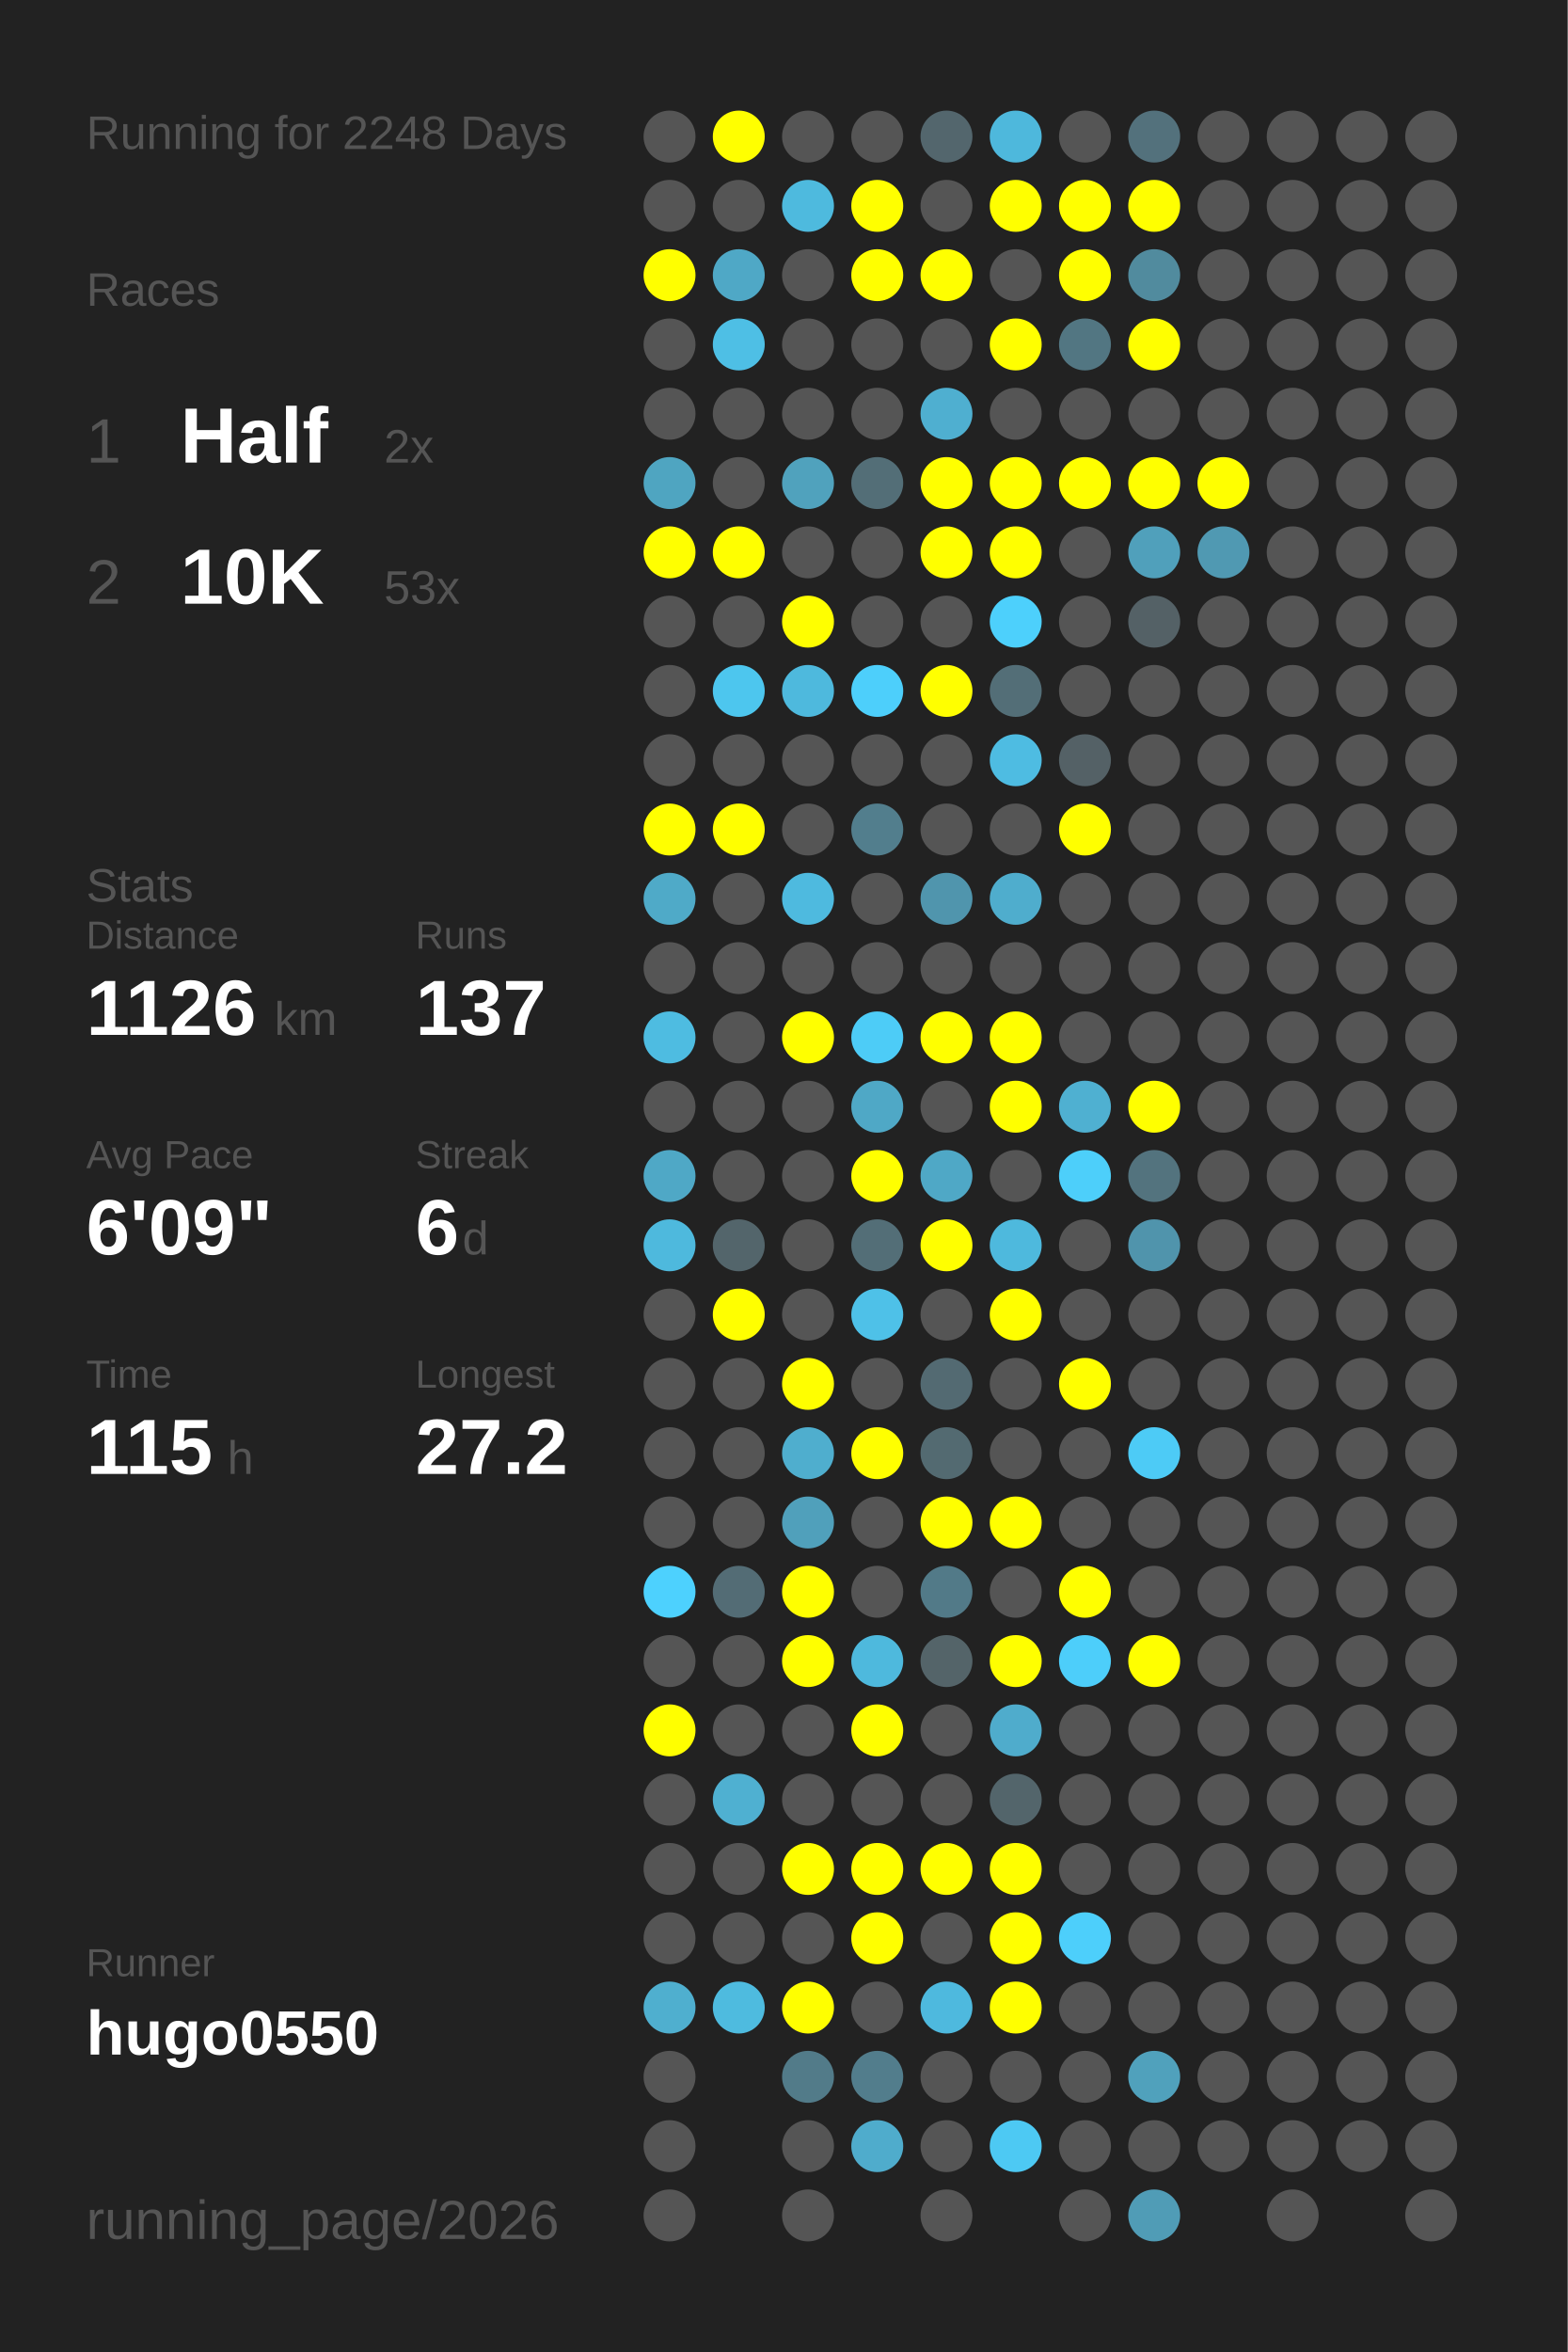
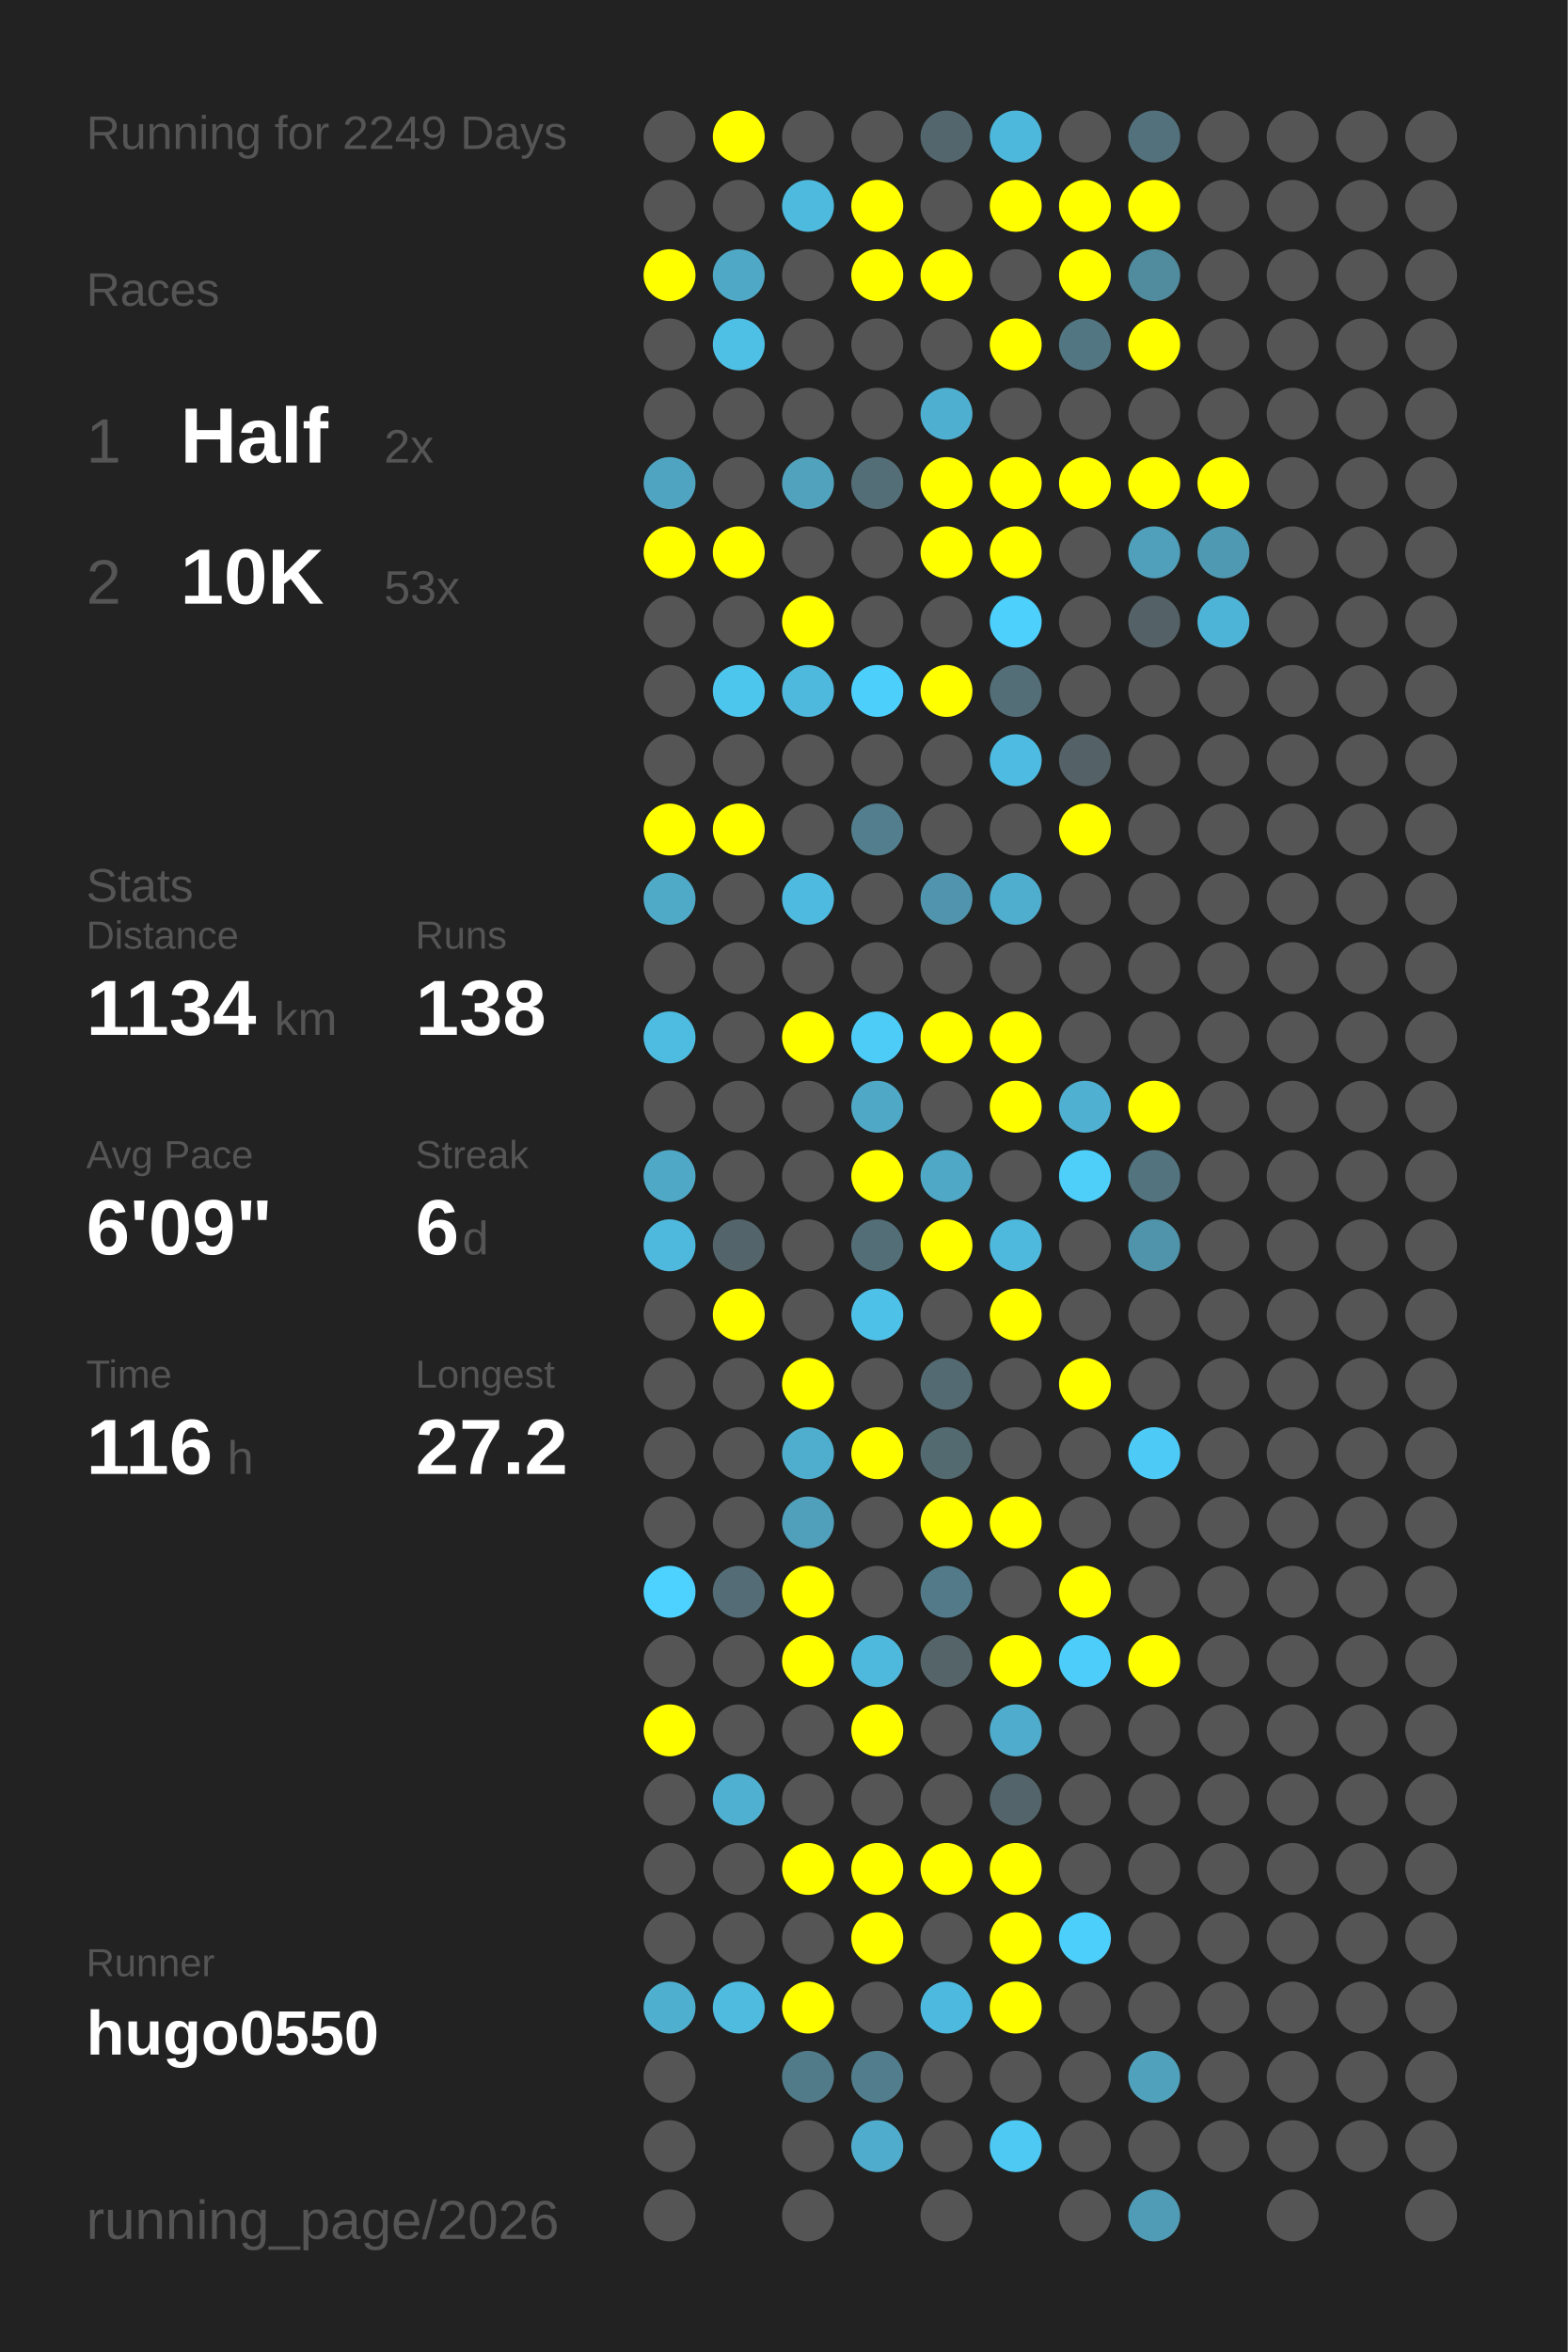
<svg xmlns="http://www.w3.org/2000/svg" baseProfile="full" height="300mm" version="1.1" viewBox="0,0,200,300" width="200mm">
  <defs />
  <rect fill="#222222" height="300" width="200" x="0" y="0" />
-   <text fill="#555555" style="font-size:6px; font-family:Arial;" x="11" y="19">Running for 2248 Days</text>
+   <text fill="#555555" style="font-size:6px; font-family:Arial;" x="11" y="19">Running for 2249 Days</text>
  <text fill="#555555" style="font-size:6px; font-family:Arial;" x="11" y="39">Races</text>
  <text fill="#555555" style="font-size:8px; font-family:Arial;" x="11" y="59">1</text>
  <text fill="#FFFFFF" style="font-size:10px; font-family:Arial; font-weight:bold;" x="23" y="59">Half</text>
  <text fill="#555555" style="font-size:6px; font-family:Arial;" x="49" y="59">2x</text>
  <text fill="#555555" style="font-size:8px; font-family:Arial;" x="11" y="77">2</text>
  <text fill="#FFFFFF" style="font-size:10px; font-family:Arial; font-weight:bold;" x="23" y="77">10K</text>
  <text fill="#555555" style="font-size:6px; font-family:Arial;" x="49" y="77">53x</text>
  <text fill="#555555" style="font-size:6px; font-family:Arial;" x="11" y="115">Stats</text>
  <text fill="#555555" style="font-size:5px; font-family:Arial;" x="11" y="121">Distance</text>
-   <text fill="#FFFFFF" style="font-size:10px; font-family:Arial; font-weight:bold;" x="11" y="132">1126</text>
+   <text fill="#FFFFFF" style="font-size:10px; font-family:Arial; font-weight:bold;" x="11" y="132">1134</text>
  <text fill="#555555" style="font-size:6px; font-family:Arial;" x="35" y="132">km</text>
  <text fill="#555555" style="font-size:5px; font-family:Arial;" x="53" y="121">Runs</text>
-   <text fill="#FFFFFF" style="font-size:10px; font-family:Arial; font-weight:bold;" x="53" y="132">137</text>
+   <text fill="#FFFFFF" style="font-size:10px; font-family:Arial; font-weight:bold;" x="53" y="132">138</text>
  <text fill="#555555" style="font-size:5px; font-family:Arial;" x="11" y="149">Avg Pace</text>
  <text fill="#FFFFFF" style="font-size:10px; font-family:Arial; font-weight:bold;" x="11" y="160">6'09"</text>
  <text fill="#555555" style="font-size:5px; font-family:Arial;" x="53" y="149">Streak</text>
  <text fill="#FFFFFF" style="font-size:10px; font-family:Arial; font-weight:bold;" x="53" y="160">6</text>
  <text fill="#555555" style="font-size:6px; font-family:Arial;" x="59" y="160">d</text>
  <text fill="#555555" style="font-size:5px; font-family:Arial;" x="11" y="177">Time</text>
-   <text fill="#FFFFFF" style="font-size:10px; font-family:Arial; font-weight:bold;" x="11" y="188">115</text>
+   <text fill="#FFFFFF" style="font-size:10px; font-family:Arial; font-weight:bold;" x="11" y="188">116</text>
  <text fill="#555555" style="font-size:6px; font-family:Arial;" x="29" y="188">h</text>
  <text fill="#555555" style="font-size:5px; font-family:Arial;" x="53" y="177">Longest</text>
  <text fill="#FFFFFF" style="font-size:10px; font-family:Arial; font-weight:bold;" x="53" y="188">27.2</text>
  <text fill="#555555" style="font-size:5px; font-family:Arial;" x="11" y="252.065">Runner</text>
  <text fill="#FFFFFF" style="font-size:8px; font-family:Arial; font-weight:bold;" x="11" y="262.065">hugo0550</text>
  <text fill="#555555" style="font-size:7px; font-family:Arial;" x="11" y="285.581">running_page/2026</text>
  <circle cx="85.417" cy="17.419" fill="#555555" r="3.312" />
  <circle cx="85.417" cy="26.258" fill="#555555" r="3.312" />
  <circle cx="85.417" cy="35.097" fill="#FFFF00" r="3.312" />
  <circle cx="85.417" cy="43.935" fill="#555555" r="3.312" />
  <circle cx="85.417" cy="52.774" fill="#555555" r="3.312" />
  <circle cx="85.417" cy="61.613" fill="#4fa5c1" r="3.312" />
  <circle cx="85.417" cy="70.452" fill="#FFFF00" r="3.312" />
  <circle cx="85.417" cy="79.29" fill="#555555" r="3.312" />
  <circle cx="85.417" cy="88.129" fill="#555555" r="3.312" />
  <circle cx="85.417" cy="96.968" fill="#555555" r="3.312" />
  <circle cx="85.417" cy="105.806" fill="#FFFF00" r="3.312" />
  <circle cx="85.417" cy="114.645" fill="#4faac8" r="3.312" />
  <circle cx="85.417" cy="123.484" fill="#555555" r="3.312" />
  <circle cx="85.417" cy="132.323" fill="#4ebce1" r="3.312" />
  <circle cx="85.417" cy="141.161" fill="#555555" r="3.312" />
  <circle cx="85.417" cy="150" fill="#4fa8c6" r="3.312" />
  <circle cx="85.417" cy="158.839" fill="#4eb9dd" r="3.312" />
  <circle cx="85.417" cy="167.677" fill="#555555" r="3.312" />
  <circle cx="85.417" cy="176.516" fill="#555555" r="3.312" />
  <circle cx="85.417" cy="185.355" fill="#555555" r="3.312" />
  <circle cx="85.417" cy="194.194" fill="#555555" r="3.312" />
  <circle cx="85.417" cy="203.032" fill="#4dd1fe" r="3.312" />
  <circle cx="85.417" cy="211.871" fill="#555555" r="3.312" />
  <circle cx="85.417" cy="220.71" fill="#FFFF00" r="3.312" />
  <circle cx="85.417" cy="229.548" fill="#555555" r="3.312" />
  <circle cx="85.417" cy="238.387" fill="#555555" r="3.312" />
  <circle cx="85.417" cy="247.226" fill="#555555" r="3.312" />
  <circle cx="85.417" cy="256.065" fill="#4fafcf" r="3.312" />
  <circle cx="85.417" cy="264.903" fill="#555555" r="3.312" />
  <circle cx="85.417" cy="273.742" fill="#555555" r="3.312" />
  <circle cx="85.417" cy="282.581" fill="#555555" r="3.312" />
  <circle cx="94.25" cy="17.419" fill="#FFFF00" r="3.312" />
  <circle cx="94.25" cy="26.258" fill="#555555" r="3.312" />
  <circle cx="94.25" cy="35.097" fill="#4fa8c6" r="3.312" />
  <circle cx="94.25" cy="43.935" fill="#4ebfe5" r="3.312" />
  <circle cx="94.25" cy="52.774" fill="#555555" r="3.312" />
  <circle cx="94.25" cy="61.613" fill="#555555" r="3.312" />
  <circle cx="94.25" cy="70.452" fill="#FFFF00" r="3.312" />
  <circle cx="94.25" cy="79.29" fill="#555555" r="3.312" />
  <circle cx="94.25" cy="88.129" fill="#4dc6ee" r="3.312" />
  <circle cx="94.25" cy="96.968" fill="#555555" r="3.312" />
  <circle cx="94.25" cy="105.806" fill="#FFFF00" r="3.312" />
  <circle cx="94.25" cy="114.645" fill="#555555" r="3.312" />
  <circle cx="94.25" cy="123.484" fill="#555555" r="3.312" />
  <circle cx="94.25" cy="132.323" fill="#555555" r="3.312" />
  <circle cx="94.25" cy="141.161" fill="#555555" r="3.312" />
  <circle cx="94.25" cy="150" fill="#555555" r="3.312" />
  <circle cx="94.25" cy="158.839" fill="#53656b" r="3.312" />
  <circle cx="94.25" cy="167.677" fill="#FFFF00" r="3.312" />
  <circle cx="94.25" cy="176.516" fill="#555555" r="3.312" />
  <circle cx="94.25" cy="185.355" fill="#555555" r="3.312" />
  <circle cx="94.25" cy="194.194" fill="#555555" r="3.312" />
  <circle cx="94.25" cy="203.032" fill="#536c75" r="3.312" />
  <circle cx="94.25" cy="211.871" fill="#555555" r="3.312" />
  <circle cx="94.25" cy="220.71" fill="#555555" r="3.312" />
  <circle cx="94.25" cy="229.548" fill="#4fb0d1" r="3.312" />
  <circle cx="94.25" cy="238.387" fill="#555555" r="3.312" />
  <circle cx="94.25" cy="247.226" fill="#555555" r="3.312" />
  <circle cx="94.25" cy="256.065" fill="#4ebbdf" r="3.312" />
  <circle cx="103.083" cy="17.419" fill="#555555" r="3.312" />
  <circle cx="103.083" cy="26.258" fill="#4ebade" r="3.312" />
  <circle cx="103.083" cy="35.097" fill="#555555" r="3.312" />
  <circle cx="103.083" cy="43.935" fill="#555555" r="3.312" />
  <circle cx="103.083" cy="52.774" fill="#555555" r="3.312" />
  <circle cx="103.083" cy="61.613" fill="#50a2bd" r="3.312" />
  <circle cx="103.083" cy="70.452" fill="#555555" r="3.312" />
  <circle cx="103.083" cy="79.29" fill="#FFFF00" r="3.312" />
  <circle cx="103.083" cy="88.129" fill="#4eb9dd" r="3.312" />
  <circle cx="103.083" cy="96.968" fill="#555555" r="3.312" />
  <circle cx="103.083" cy="105.806" fill="#555555" r="3.312" />
  <circle cx="103.083" cy="114.645" fill="#4ebadf" r="3.312" />
  <circle cx="103.083" cy="123.484" fill="#555555" r="3.312" />
  <circle cx="103.083" cy="132.323" fill="#FFFF00" r="3.312" />
  <circle cx="103.083" cy="141.161" fill="#555555" r="3.312" />
  <circle cx="103.083" cy="150" fill="#555555" r="3.312" />
  <circle cx="103.083" cy="158.839" fill="#555555" r="3.312" />
  <circle cx="103.083" cy="167.677" fill="#555555" r="3.312" />
  <circle cx="103.083" cy="176.516" fill="#FFFF00" r="3.312" />
  <circle cx="103.083" cy="185.355" fill="#4faece" r="3.312" />
  <circle cx="103.083" cy="194.194" fill="#50a0bb" r="3.312" />
  <circle cx="103.083" cy="203.032" fill="#FFFF00" r="3.312" />
  <circle cx="103.083" cy="211.871" fill="#FFFF00" r="3.312" />
  <circle cx="103.083" cy="220.71" fill="#555555" r="3.312" />
  <circle cx="103.083" cy="229.548" fill="#555555" r="3.312" />
  <circle cx="103.083" cy="238.387" fill="#FFFF00" r="3.312" />
  <circle cx="103.083" cy="247.226" fill="#555555" r="3.312" />
  <circle cx="103.083" cy="256.065" fill="#FFFF00" r="3.312" />
  <circle cx="103.083" cy="264.903" fill="#527b89" r="3.312" />
  <circle cx="103.083" cy="273.742" fill="#555555" r="3.312" />
  <circle cx="103.083" cy="282.581" fill="#555555" r="3.312" />
  <circle cx="111.917" cy="17.419" fill="#555555" r="3.312" />
  <circle cx="111.917" cy="26.258" fill="#FFFF00" r="3.312" />
  <circle cx="111.917" cy="35.097" fill="#FFFF00" r="3.312" />
  <circle cx="111.917" cy="43.935" fill="#555555" r="3.312" />
  <circle cx="111.917" cy="52.774" fill="#555555" r="3.312" />
  <circle cx="111.917" cy="61.613" fill="#536e77" r="3.312" />
  <circle cx="111.917" cy="70.452" fill="#555555" r="3.312" />
  <circle cx="111.917" cy="79.29" fill="#555555" r="3.312" />
  <circle cx="111.917" cy="88.129" fill="#4dcffb" r="3.312" />
  <circle cx="111.917" cy="96.968" fill="#555555" r="3.312" />
  <circle cx="111.917" cy="105.806" fill="#527e8d" r="3.312" />
  <circle cx="111.917" cy="114.645" fill="#555555" r="3.312" />
  <circle cx="111.917" cy="123.484" fill="#555555" r="3.312" />
  <circle cx="111.917" cy="132.323" fill="#4dccf7" r="3.312" />
  <circle cx="111.917" cy="141.161" fill="#4fa8c6" r="3.312" />
  <circle cx="111.917" cy="150" fill="#FFFF00" r="3.312" />
  <circle cx="111.917" cy="158.839" fill="#536e77" r="3.312" />
  <circle cx="111.917" cy="167.677" fill="#4ec1e8" r="3.312" />
  <circle cx="111.917" cy="176.516" fill="#555555" r="3.312" />
  <circle cx="111.917" cy="185.355" fill="#FFFF00" r="3.312" />
  <circle cx="111.917" cy="194.194" fill="#555555" r="3.312" />
  <circle cx="111.917" cy="203.032" fill="#555555" r="3.312" />
  <circle cx="111.917" cy="211.871" fill="#4eb9dd" r="3.312" />
  <circle cx="111.917" cy="220.71" fill="#FFFF00" r="3.312" />
  <circle cx="111.917" cy="229.548" fill="#555555" r="3.312" />
  <circle cx="111.917" cy="238.387" fill="#FFFF00" r="3.312" />
  <circle cx="111.917" cy="247.226" fill="#FFFF00" r="3.312" />
  <circle cx="111.917" cy="256.065" fill="#555555" r="3.312" />
  <circle cx="111.917" cy="264.903" fill="#527d8c" r="3.312" />
  <circle cx="111.917" cy="273.742" fill="#4faccc" r="3.312" />
  <circle cx="120.75" cy="17.419" fill="#53666d" r="3.312" />
  <circle cx="120.75" cy="26.258" fill="#555555" r="3.312" />
  <circle cx="120.75" cy="35.097" fill="#FFFF00" r="3.312" />
  <circle cx="120.75" cy="43.935" fill="#555555" r="3.312" />
  <circle cx="120.75" cy="52.774" fill="#4fafd0" r="3.312" />
  <circle cx="120.75" cy="61.613" fill="#FFFF00" r="3.312" />
  <circle cx="120.75" cy="70.452" fill="#FFFF00" r="3.312" />
  <circle cx="120.75" cy="79.29" fill="#555555" r="3.312" />
  <circle cx="120.75" cy="88.129" fill="#FFFF00" r="3.312" />
  <circle cx="120.75" cy="96.968" fill="#555555" r="3.312" />
  <circle cx="120.75" cy="105.806" fill="#555555" r="3.312" />
  <circle cx="120.75" cy="114.645" fill="#5095ad" r="3.312" />
  <circle cx="120.75" cy="123.484" fill="#555555" r="3.312" />
  <circle cx="120.75" cy="132.323" fill="#FFFF00" r="3.312" />
  <circle cx="120.75" cy="141.161" fill="#555555" r="3.312" />
  <circle cx="120.75" cy="150" fill="#4fa8c6" r="3.312" />
  <circle cx="120.75" cy="158.839" fill="#FFFF00" r="3.312" />
  <circle cx="120.75" cy="167.677" fill="#555555" r="3.312" />
  <circle cx="120.75" cy="176.516" fill="#536a72" r="3.312" />
  <circle cx="120.75" cy="185.355" fill="#536a71" r="3.312" />
  <circle cx="120.75" cy="194.194" fill="#FFFF00" r="3.312" />
  <circle cx="120.75" cy="203.032" fill="#527a88" r="3.312" />
  <circle cx="120.75" cy="211.871" fill="#546469" r="3.312" />
  <circle cx="120.75" cy="220.71" fill="#555555" r="3.312" />
  <circle cx="120.75" cy="229.548" fill="#555555" r="3.312" />
  <circle cx="120.75" cy="238.387" fill="#FFFF00" r="3.312" />
  <circle cx="120.75" cy="247.226" fill="#555555" r="3.312" />
  <circle cx="120.75" cy="256.065" fill="#4eb9de" r="3.312" />
  <circle cx="120.75" cy="264.903" fill="#555555" r="3.312" />
  <circle cx="120.75" cy="273.742" fill="#555555" r="3.312" />
  <circle cx="120.75" cy="282.581" fill="#555555" r="3.312" />
  <circle cx="129.583" cy="17.419" fill="#4eb8dc" r="3.312" />
  <circle cx="129.583" cy="26.258" fill="#FFFF00" r="3.312" />
  <circle cx="129.583" cy="35.097" fill="#555555" r="3.312" />
  <circle cx="129.583" cy="43.935" fill="#FFFF00" r="3.312" />
  <circle cx="129.583" cy="52.774" fill="#555555" r="3.312" />
  <circle cx="129.583" cy="61.613" fill="#FFFF00" r="3.312" />
  <circle cx="129.583" cy="70.452" fill="#FFFF00" r="3.312" />
  <circle cx="129.583" cy="79.29" fill="#4dd0fc" r="3.312" />
  <circle cx="129.583" cy="88.129" fill="#536e77" r="3.312" />
  <circle cx="129.583" cy="96.968" fill="#4ebce2" r="3.312" />
  <circle cx="129.583" cy="105.806" fill="#555555" r="3.312" />
  <circle cx="129.583" cy="114.645" fill="#4fadcd" r="3.312" />
  <circle cx="129.583" cy="123.484" fill="#555555" r="3.312" />
  <circle cx="129.583" cy="132.323" fill="#FFFF00" r="3.312" />
  <circle cx="129.583" cy="141.161" fill="#FFFF00" r="3.312" />
  <circle cx="129.583" cy="150" fill="#555555" r="3.312" />
  <circle cx="129.583" cy="158.839" fill="#4eb9dd" r="3.312" />
  <circle cx="129.583" cy="167.677" fill="#FFFF00" r="3.312" />
  <circle cx="129.583" cy="176.516" fill="#555555" r="3.312" />
  <circle cx="129.583" cy="185.355" fill="#555555" r="3.312" />
  <circle cx="129.583" cy="194.194" fill="#FFFF00" r="3.312" />
  <circle cx="129.583" cy="203.032" fill="#555555" r="3.312" />
  <circle cx="129.583" cy="211.871" fill="#FFFF00" r="3.312" />
  <circle cx="129.583" cy="220.71" fill="#4faccc" r="3.312" />
  <circle cx="129.583" cy="229.548" fill="#53656b" r="3.312" />
  <circle cx="129.583" cy="238.387" fill="#FFFF00" r="3.312" />
  <circle cx="129.583" cy="247.226" fill="#FFFF00" r="3.312" />
  <circle cx="129.583" cy="256.065" fill="#FFFF00" r="3.312" />
  <circle cx="129.583" cy="264.903" fill="#555555" r="3.312" />
  <circle cx="129.583" cy="273.742" fill="#4dc9f3" r="3.312" />
  <circle cx="138.417" cy="17.419" fill="#555555" r="3.312" />
  <circle cx="138.417" cy="26.258" fill="#FFFF00" r="3.312" />
  <circle cx="138.417" cy="35.097" fill="#FFFF00" r="3.312" />
  <circle cx="138.417" cy="43.935" fill="#527682" r="3.312" />
  <circle cx="138.417" cy="52.774" fill="#555555" r="3.312" />
  <circle cx="138.417" cy="61.613" fill="#FFFF00" r="3.312" />
  <circle cx="138.417" cy="70.452" fill="#555555" r="3.312" />
  <circle cx="138.417" cy="79.29" fill="#555555" r="3.312" />
  <circle cx="138.417" cy="88.129" fill="#555555" r="3.312" />
  <circle cx="138.417" cy="96.968" fill="#546166" r="3.312" />
  <circle cx="138.417" cy="105.806" fill="#FFFF00" r="3.312" />
  <circle cx="138.417" cy="114.645" fill="#555555" r="3.312" />
  <circle cx="138.417" cy="123.484" fill="#555555" r="3.312" />
  <circle cx="138.417" cy="132.323" fill="#555555" r="3.312" />
  <circle cx="138.417" cy="141.161" fill="#4fb0d1" r="3.312" />
  <circle cx="138.417" cy="150" fill="#4dcffa" r="3.312" />
  <circle cx="138.417" cy="158.839" fill="#555555" r="3.312" />
  <circle cx="138.417" cy="167.677" fill="#555555" r="3.312" />
  <circle cx="138.417" cy="176.516" fill="#FFFF00" r="3.312" />
  <circle cx="138.417" cy="185.355" fill="#555555" r="3.312" />
  <circle cx="138.417" cy="194.194" fill="#555555" r="3.312" />
  <circle cx="138.417" cy="203.032" fill="#FFFF00" r="3.312" />
  <circle cx="138.417" cy="211.871" fill="#4dcefa" r="3.312" />
  <circle cx="138.417" cy="220.71" fill="#555555" r="3.312" />
  <circle cx="138.417" cy="229.548" fill="#555555" r="3.312" />
  <circle cx="138.417" cy="238.387" fill="#555555" r="3.312" />
  <circle cx="138.417" cy="247.226" fill="#4dcffb" r="3.312" />
  <circle cx="138.417" cy="256.065" fill="#555555" r="3.312" />
  <circle cx="138.417" cy="264.903" fill="#555555" r="3.312" />
  <circle cx="138.417" cy="273.742" fill="#555555" r="3.312" />
  <circle cx="138.417" cy="282.581" fill="#555555" r="3.312" />
  <circle cx="147.25" cy="17.419" fill="#53717c" r="3.312" />
  <circle cx="147.25" cy="26.258" fill="#FFFF00" r="3.312" />
  <circle cx="147.25" cy="35.097" fill="#518b9e" r="3.312" />
  <circle cx="147.25" cy="43.935" fill="#FFFF00" r="3.312" />
  <circle cx="147.25" cy="52.774" fill="#555555" r="3.312" />
  <circle cx="147.25" cy="61.613" fill="#FFFF00" r="3.312" />
  <circle cx="147.25" cy="70.452" fill="#50a0bb" r="3.312" />
  <circle cx="147.25" cy="79.29" fill="#546166" r="3.312" />
  <circle cx="147.25" cy="88.129" fill="#555555" r="3.312" />
  <circle cx="147.25" cy="96.968" fill="#555555" r="3.312" />
  <circle cx="147.25" cy="105.806" fill="#555555" r="3.312" />
  <circle cx="147.25" cy="114.645" fill="#555555" r="3.312" />
  <circle cx="147.25" cy="123.484" fill="#555555" r="3.312" />
  <circle cx="147.25" cy="132.323" fill="#555555" r="3.312" />
  <circle cx="147.25" cy="141.161" fill="#FFFF00" r="3.312" />
  <circle cx="147.25" cy="150" fill="#53737e" r="3.312" />
  <circle cx="147.25" cy="158.839" fill="#5094ac" r="3.312" />
  <circle cx="147.25" cy="167.677" fill="#555555" r="3.312" />
  <circle cx="147.25" cy="176.516" fill="#555555" r="3.312" />
  <circle cx="147.25" cy="185.355" fill="#4dcbf6" r="3.312" />
  <circle cx="147.25" cy="194.194" fill="#555555" r="3.312" />
  <circle cx="147.25" cy="203.032" fill="#555555" r="3.312" />
  <circle cx="147.25" cy="211.871" fill="#FFFF00" r="3.312" />
  <circle cx="147.25" cy="220.71" fill="#555555" r="3.312" />
  <circle cx="147.25" cy="229.548" fill="#555555" r="3.312" />
  <circle cx="147.25" cy="238.387" fill="#555555" r="3.312" />
  <circle cx="147.25" cy="247.226" fill="#555555" r="3.312" />
  <circle cx="147.25" cy="256.065" fill="#555555" r="3.312" />
  <circle cx="147.25" cy="264.903" fill="#50a1bc" r="3.312" />
  <circle cx="147.25" cy="273.742" fill="#555555" r="3.312" />
  <circle cx="147.25" cy="282.581" fill="#509cb6" r="3.312" />
  <circle cx="156.083" cy="17.419" fill="#555555" r="3.312" />
  <circle cx="156.083" cy="26.258" fill="#555555" r="3.312" />
  <circle cx="156.083" cy="35.097" fill="#555555" r="3.312" />
  <circle cx="156.083" cy="43.935" fill="#555555" r="3.312" />
  <circle cx="156.083" cy="52.774" fill="#555555" r="3.312" />
  <circle cx="156.083" cy="61.613" fill="#FFFF00" r="3.312" />
  <circle cx="156.083" cy="70.452" fill="#5099b2" r="3.312" />
-   <circle cx="156.083" cy="79.29" fill="#555555" r="3.312" />
+   <circle cx="156.083" cy="79.29" fill="#4eb4d7" r="3.312" />
  <circle cx="156.083" cy="88.129" fill="#555555" r="3.312" />
  <circle cx="156.083" cy="96.968" fill="#555555" r="3.312" />
  <circle cx="156.083" cy="105.806" fill="#555555" r="3.312" />
  <circle cx="156.083" cy="114.645" fill="#555555" r="3.312" />
  <circle cx="156.083" cy="123.484" fill="#555555" r="3.312" />
  <circle cx="156.083" cy="132.323" fill="#555555" r="3.312" />
  <circle cx="156.083" cy="141.161" fill="#555555" r="3.312" />
  <circle cx="156.083" cy="150" fill="#555555" r="3.312" />
  <circle cx="156.083" cy="158.839" fill="#555555" r="3.312" />
  <circle cx="156.083" cy="167.677" fill="#555555" r="3.312" />
  <circle cx="156.083" cy="176.516" fill="#555555" r="3.312" />
  <circle cx="156.083" cy="185.355" fill="#555555" r="3.312" />
  <circle cx="156.083" cy="194.194" fill="#555555" r="3.312" />
  <circle cx="156.083" cy="203.032" fill="#555555" r="3.312" />
  <circle cx="156.083" cy="211.871" fill="#555555" r="3.312" />
  <circle cx="156.083" cy="220.71" fill="#555555" r="3.312" />
  <circle cx="156.083" cy="229.548" fill="#555555" r="3.312" />
  <circle cx="156.083" cy="238.387" fill="#555555" r="3.312" />
  <circle cx="156.083" cy="247.226" fill="#555555" r="3.312" />
  <circle cx="156.083" cy="256.065" fill="#555555" r="3.312" />
  <circle cx="156.083" cy="264.903" fill="#555555" r="3.312" />
  <circle cx="156.083" cy="273.742" fill="#555555" r="3.312" />
  <circle cx="164.917" cy="17.419" fill="#555555" r="3.312" />
  <circle cx="164.917" cy="26.258" fill="#555555" r="3.312" />
  <circle cx="164.917" cy="35.097" fill="#555555" r="3.312" />
  <circle cx="164.917" cy="43.935" fill="#555555" r="3.312" />
  <circle cx="164.917" cy="52.774" fill="#555555" r="3.312" />
  <circle cx="164.917" cy="61.613" fill="#555555" r="3.312" />
  <circle cx="164.917" cy="70.452" fill="#555555" r="3.312" />
  <circle cx="164.917" cy="79.29" fill="#555555" r="3.312" />
  <circle cx="164.917" cy="88.129" fill="#555555" r="3.312" />
  <circle cx="164.917" cy="96.968" fill="#555555" r="3.312" />
  <circle cx="164.917" cy="105.806" fill="#555555" r="3.312" />
  <circle cx="164.917" cy="114.645" fill="#555555" r="3.312" />
  <circle cx="164.917" cy="123.484" fill="#555555" r="3.312" />
  <circle cx="164.917" cy="132.323" fill="#555555" r="3.312" />
  <circle cx="164.917" cy="141.161" fill="#555555" r="3.312" />
  <circle cx="164.917" cy="150" fill="#555555" r="3.312" />
  <circle cx="164.917" cy="158.839" fill="#555555" r="3.312" />
  <circle cx="164.917" cy="167.677" fill="#555555" r="3.312" />
  <circle cx="164.917" cy="176.516" fill="#555555" r="3.312" />
  <circle cx="164.917" cy="185.355" fill="#555555" r="3.312" />
  <circle cx="164.917" cy="194.194" fill="#555555" r="3.312" />
  <circle cx="164.917" cy="203.032" fill="#555555" r="3.312" />
  <circle cx="164.917" cy="211.871" fill="#555555" r="3.312" />
  <circle cx="164.917" cy="220.71" fill="#555555" r="3.312" />
  <circle cx="164.917" cy="229.548" fill="#555555" r="3.312" />
  <circle cx="164.917" cy="238.387" fill="#555555" r="3.312" />
  <circle cx="164.917" cy="247.226" fill="#555555" r="3.312" />
  <circle cx="164.917" cy="256.065" fill="#555555" r="3.312" />
  <circle cx="164.917" cy="264.903" fill="#555555" r="3.312" />
  <circle cx="164.917" cy="273.742" fill="#555555" r="3.312" />
  <circle cx="164.917" cy="282.581" fill="#555555" r="3.312" />
  <circle cx="173.75" cy="17.419" fill="#555555" r="3.312" />
  <circle cx="173.75" cy="26.258" fill="#555555" r="3.312" />
  <circle cx="173.75" cy="35.097" fill="#555555" r="3.312" />
  <circle cx="173.75" cy="43.935" fill="#555555" r="3.312" />
  <circle cx="173.75" cy="52.774" fill="#555555" r="3.312" />
  <circle cx="173.75" cy="61.613" fill="#555555" r="3.312" />
  <circle cx="173.75" cy="70.452" fill="#555555" r="3.312" />
  <circle cx="173.75" cy="79.29" fill="#555555" r="3.312" />
  <circle cx="173.75" cy="88.129" fill="#555555" r="3.312" />
  <circle cx="173.75" cy="96.968" fill="#555555" r="3.312" />
  <circle cx="173.75" cy="105.806" fill="#555555" r="3.312" />
  <circle cx="173.75" cy="114.645" fill="#555555" r="3.312" />
  <circle cx="173.75" cy="123.484" fill="#555555" r="3.312" />
  <circle cx="173.75" cy="132.323" fill="#555555" r="3.312" />
  <circle cx="173.75" cy="141.161" fill="#555555" r="3.312" />
  <circle cx="173.75" cy="150" fill="#555555" r="3.312" />
  <circle cx="173.75" cy="158.839" fill="#555555" r="3.312" />
  <circle cx="173.75" cy="167.677" fill="#555555" r="3.312" />
  <circle cx="173.75" cy="176.516" fill="#555555" r="3.312" />
  <circle cx="173.75" cy="185.355" fill="#555555" r="3.312" />
  <circle cx="173.75" cy="194.194" fill="#555555" r="3.312" />
  <circle cx="173.75" cy="203.032" fill="#555555" r="3.312" />
  <circle cx="173.75" cy="211.871" fill="#555555" r="3.312" />
  <circle cx="173.75" cy="220.71" fill="#555555" r="3.312" />
  <circle cx="173.75" cy="229.548" fill="#555555" r="3.312" />
  <circle cx="173.75" cy="238.387" fill="#555555" r="3.312" />
  <circle cx="173.75" cy="247.226" fill="#555555" r="3.312" />
  <circle cx="173.75" cy="256.065" fill="#555555" r="3.312" />
  <circle cx="173.75" cy="264.903" fill="#555555" r="3.312" />
  <circle cx="173.75" cy="273.742" fill="#555555" r="3.312" />
  <circle cx="182.583" cy="17.419" fill="#555555" r="3.312" />
  <circle cx="182.583" cy="26.258" fill="#555555" r="3.312" />
  <circle cx="182.583" cy="35.097" fill="#555555" r="3.312" />
  <circle cx="182.583" cy="43.935" fill="#555555" r="3.312" />
  <circle cx="182.583" cy="52.774" fill="#555555" r="3.312" />
  <circle cx="182.583" cy="61.613" fill="#555555" r="3.312" />
  <circle cx="182.583" cy="70.452" fill="#555555" r="3.312" />
  <circle cx="182.583" cy="79.29" fill="#555555" r="3.312" />
  <circle cx="182.583" cy="88.129" fill="#555555" r="3.312" />
  <circle cx="182.583" cy="96.968" fill="#555555" r="3.312" />
  <circle cx="182.583" cy="105.806" fill="#555555" r="3.312" />
  <circle cx="182.583" cy="114.645" fill="#555555" r="3.312" />
  <circle cx="182.583" cy="123.484" fill="#555555" r="3.312" />
  <circle cx="182.583" cy="132.323" fill="#555555" r="3.312" />
  <circle cx="182.583" cy="141.161" fill="#555555" r="3.312" />
  <circle cx="182.583" cy="150" fill="#555555" r="3.312" />
  <circle cx="182.583" cy="158.839" fill="#555555" r="3.312" />
  <circle cx="182.583" cy="167.677" fill="#555555" r="3.312" />
  <circle cx="182.583" cy="176.516" fill="#555555" r="3.312" />
  <circle cx="182.583" cy="185.355" fill="#555555" r="3.312" />
  <circle cx="182.583" cy="194.194" fill="#555555" r="3.312" />
  <circle cx="182.583" cy="203.032" fill="#555555" r="3.312" />
  <circle cx="182.583" cy="211.871" fill="#555555" r="3.312" />
  <circle cx="182.583" cy="220.71" fill="#555555" r="3.312" />
  <circle cx="182.583" cy="229.548" fill="#555555" r="3.312" />
  <circle cx="182.583" cy="238.387" fill="#555555" r="3.312" />
  <circle cx="182.583" cy="247.226" fill="#555555" r="3.312" />
  <circle cx="182.583" cy="256.065" fill="#555555" r="3.312" />
  <circle cx="182.583" cy="264.903" fill="#555555" r="3.312" />
  <circle cx="182.583" cy="273.742" fill="#555555" r="3.312" />
  <circle cx="182.583" cy="282.581" fill="#555555" r="3.312" />
</svg>
